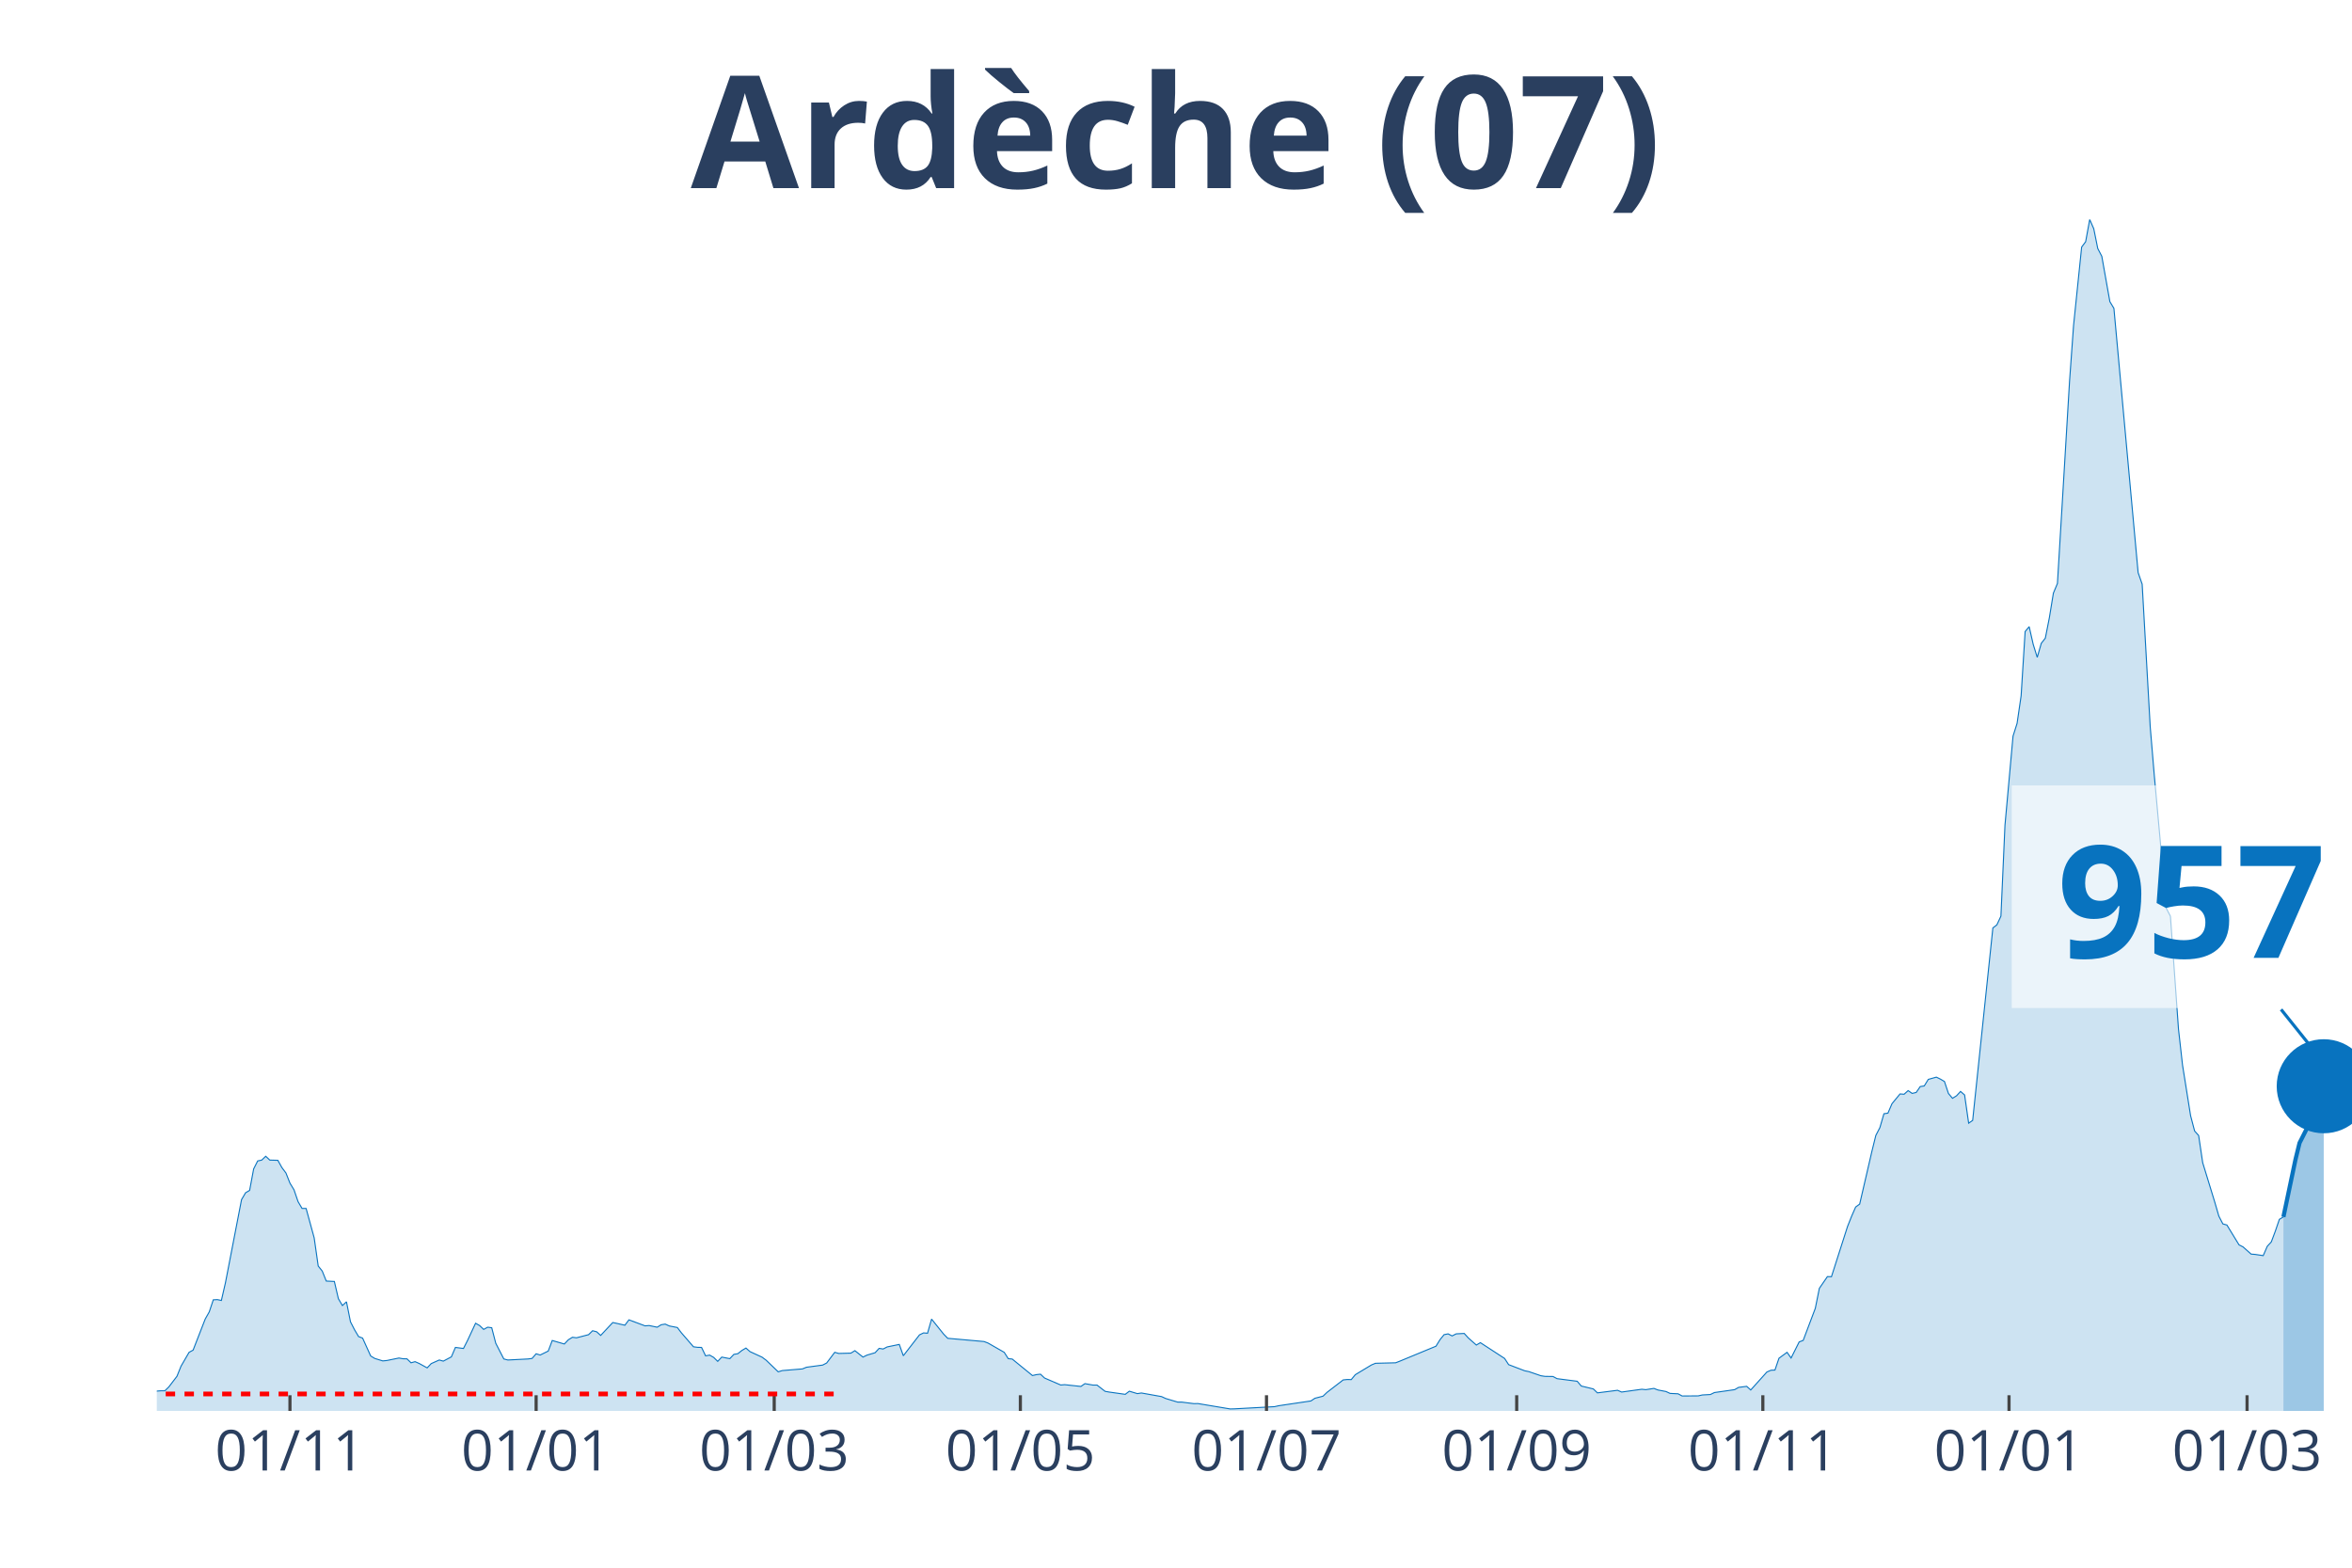
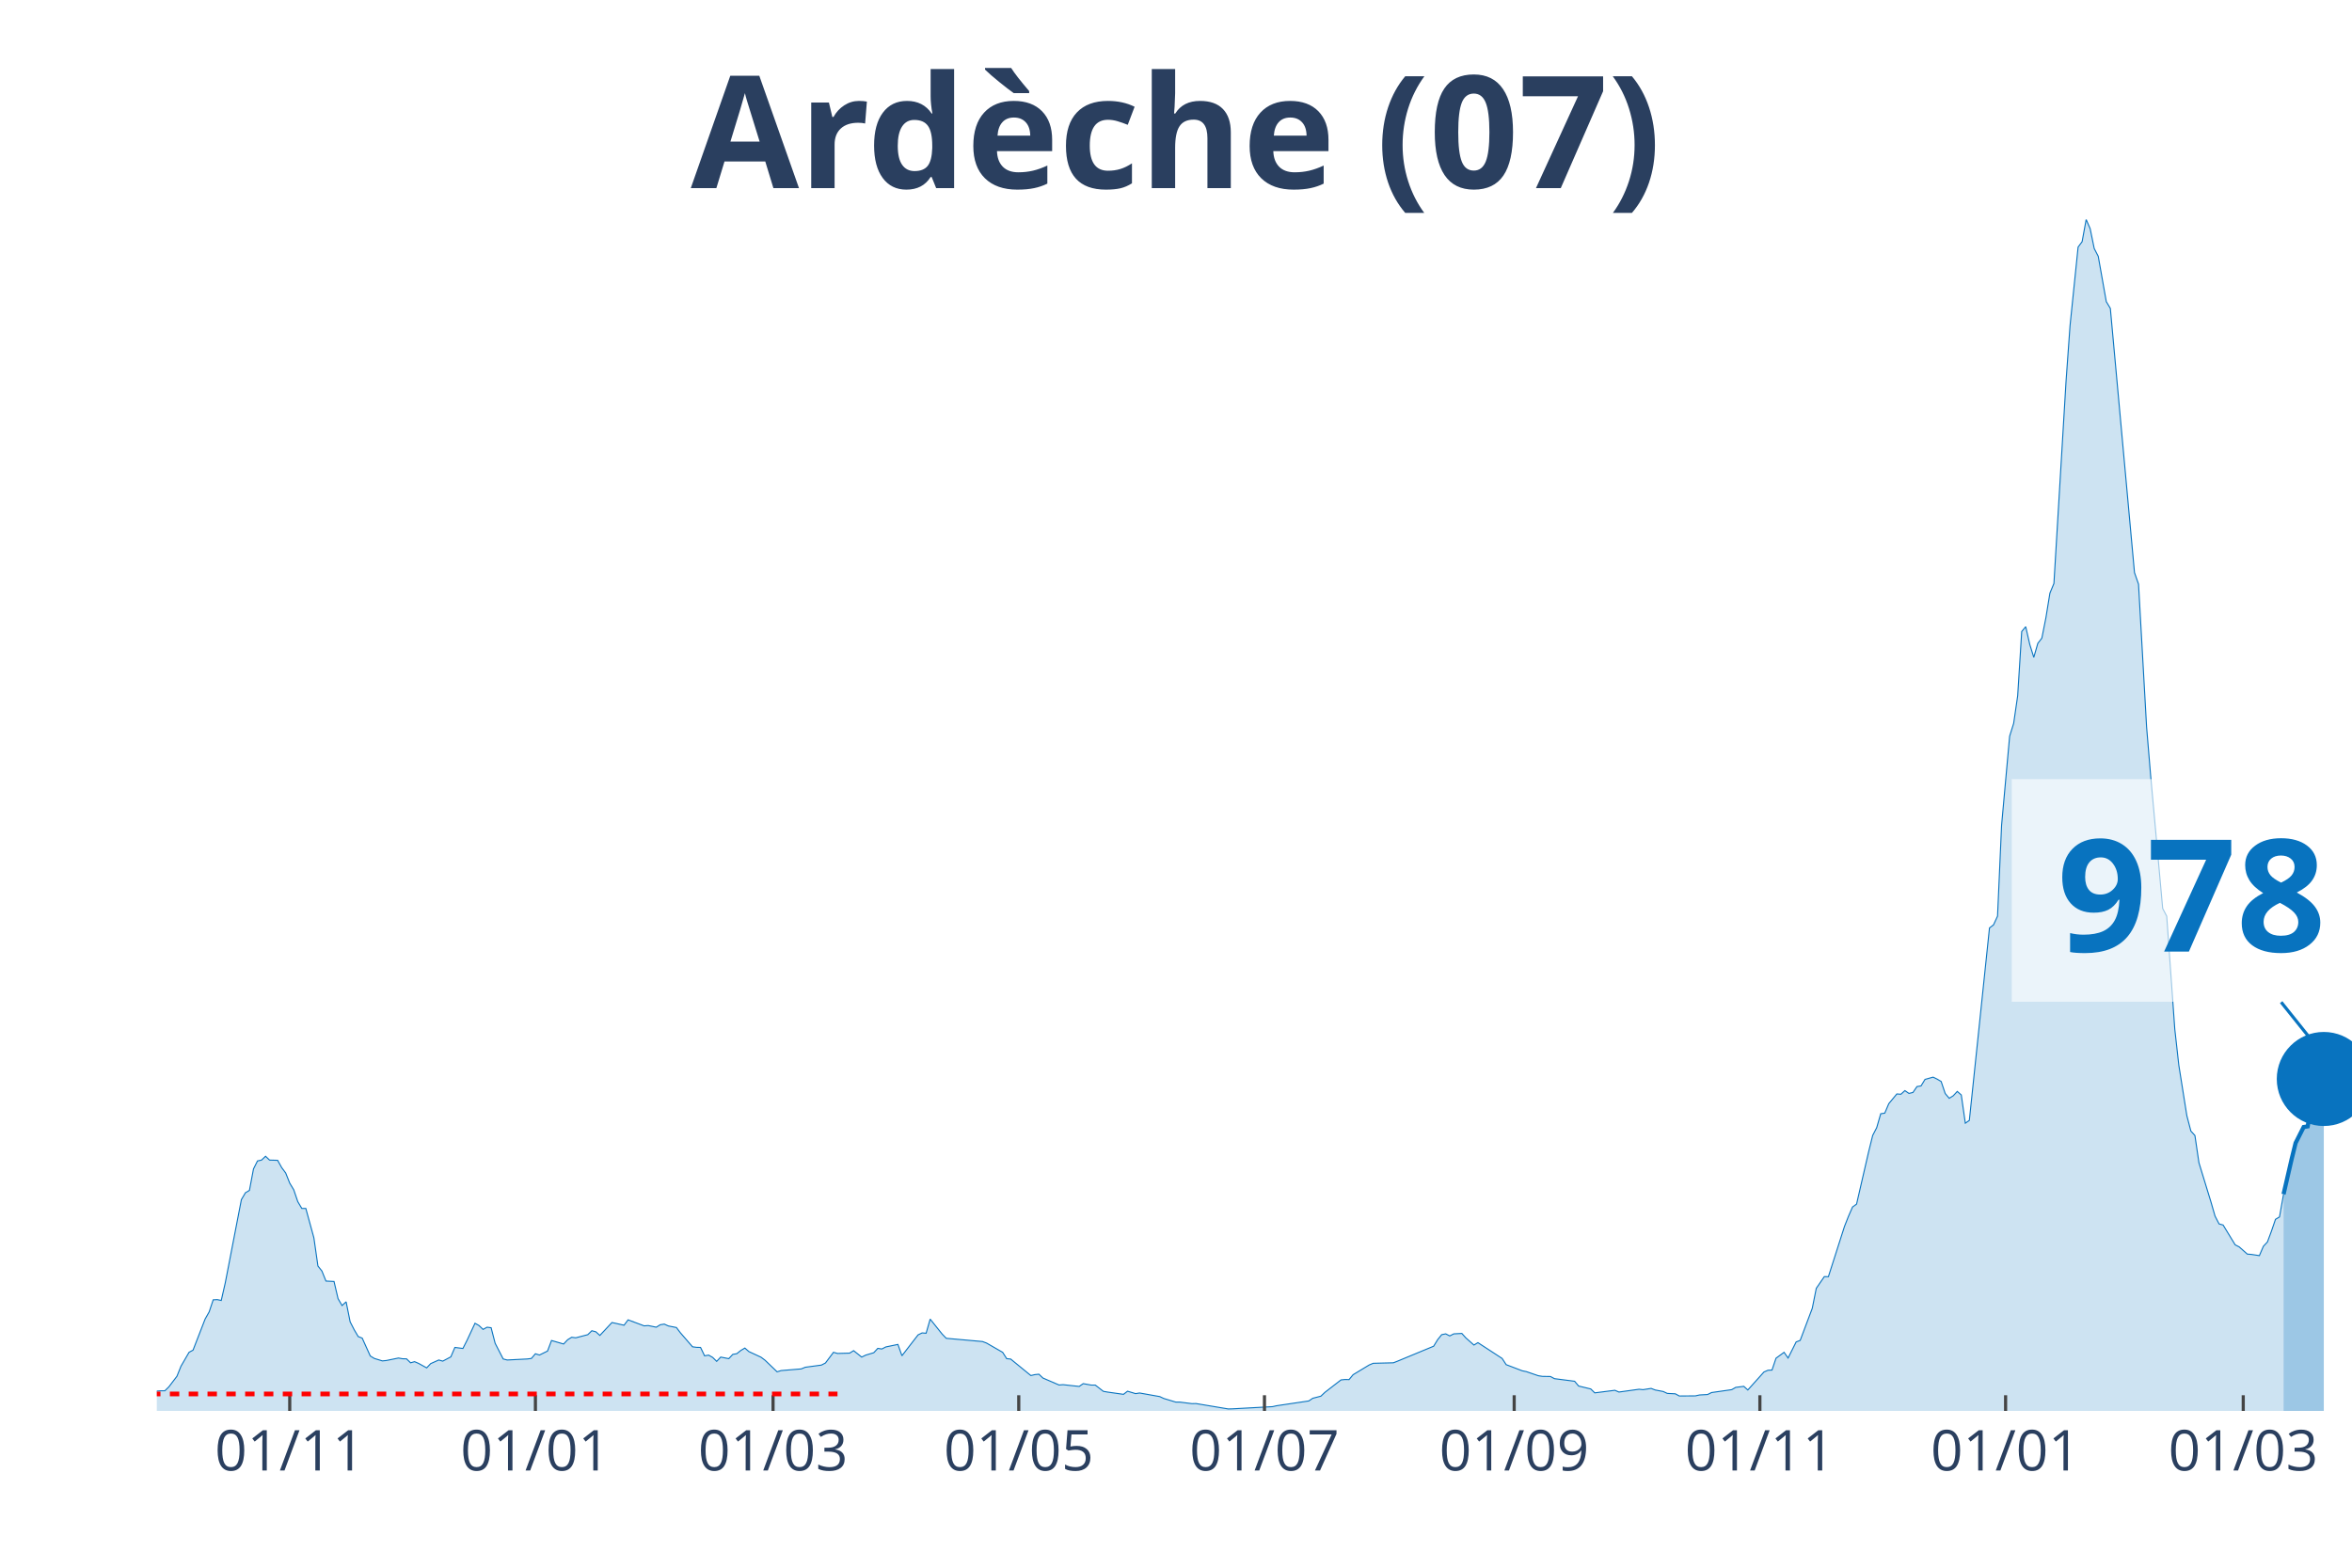
<svg xmlns="http://www.w3.org/2000/svg" class="main-svg" width="1125" height="750" style="" viewBox="0 0 750 500">
  <rect x="0" y="0" width="750" height="500" style="fill: rgb(0, 0, 0); fill-opacity: 0;" />
-   <defs id="defs-69b7c7">
+   <defs id="defs-27e20d">
    <g class="clips">
-       <clipPath id="clip69b7c7xyplot" class="plotclip">
+       <clipPath id="clip27e20dxyplot" class="plotclip">
        <rect width="700" height="380" />
      </clipPath>
-       <clipPath class="axesclip" id="clip69b7c7x">
+       <clipPath class="axesclip" id="clip27e20dx">
        <rect x="50" y="0" width="700" height="500" />
      </clipPath>
-       <clipPath class="axesclip" id="clip69b7c7y">
+       <clipPath class="axesclip" id="clip27e20dy">
        <rect x="0" y="70" width="750" height="380" />
      </clipPath>
-       <clipPath class="axesclip" id="clip69b7c7xy">
+       <clipPath class="axesclip" id="clip27e20dxy">
        <rect x="50" y="70" width="700" height="380" />
      </clipPath>
    </g>
    <g class="gradients" />
  </defs>
  <g class="bglayer">
    <rect class="bg" x="50" y="70" width="700" height="380" style="fill: rgb(0, 0, 0); fill-opacity: 0; stroke-width: 0;" />
  </g>
  <g class="layer-below">
    <g class="imagelayer" />
    <g class="shapelayer" />
  </g>
  <g class="cartesianlayer">
    <g class="subplot xy">
      <g class="layer-subplot">
        <g class="shapelayer" />
        <g class="imagelayer" />
      </g>
      <g class="gridlayer">
        <g class="x">
-           <path class="xgrid crisp" transform="translate(92.46,0)" d="M0,70v380" style="stroke: rgb(255, 255, 255); stroke-opacity: 1; stroke-width: 1px;" />
-           <path class="xgrid crisp" transform="translate(170.96,0)" d="M0,70v380" style="stroke: rgb(255, 255, 255); stroke-opacity: 1; stroke-width: 1px;" />
-           <path class="xgrid crisp" transform="translate(246.88,0)" d="M0,70v380" style="stroke: rgb(255, 255, 255); stroke-opacity: 1; stroke-width: 1px;" />
-           <path class="xgrid crisp" transform="translate(325.37,0)" d="M0,70v380" style="stroke: rgb(255, 255, 255); stroke-opacity: 1; stroke-width: 1px;" />
-           <path class="xgrid crisp" transform="translate(403.86,0)" d="M0,70v380" style="stroke: rgb(255, 255, 255); stroke-opacity: 1; stroke-width: 1px;" />
-           <path class="xgrid crisp" transform="translate(483.64,0)" d="M0,70v380" style="stroke: rgb(255, 255, 255); stroke-opacity: 1; stroke-width: 1px;" />
-           <path class="xgrid crisp" transform="translate(562.13,0)" d="M0,70v380" style="stroke: rgb(255, 255, 255); stroke-opacity: 1; stroke-width: 1px;" />
-           <path class="xgrid crisp" transform="translate(640.63,0)" d="M0,70v380" style="stroke: rgb(255, 255, 255); stroke-opacity: 1; stroke-width: 1px;" />
-           <path class="xgrid crisp" transform="translate(716.54,0)" d="M0,70v380" style="stroke: rgb(255, 255, 255); stroke-opacity: 1; stroke-width: 1px;" />
+           <path class="xgrid crisp" transform="translate(92.39,0)" d="M0,70v380" style="stroke: rgb(255, 255, 255); stroke-opacity: 1; stroke-width: 1px;" />
+           <path class="xgrid crisp" transform="translate(170.73,0)" d="M0,70v380" style="stroke: rgb(255, 255, 255); stroke-opacity: 1; stroke-width: 1px;" />
+           <path class="xgrid crisp" transform="translate(246.51,0)" d="M0,70v380" style="stroke: rgb(255, 255, 255); stroke-opacity: 1; stroke-width: 1px;" />
+           <path class="xgrid crisp" transform="translate(324.86,0)" d="M0,70v380" style="stroke: rgb(255, 255, 255); stroke-opacity: 1; stroke-width: 1px;" />
+           <path class="xgrid crisp" transform="translate(403.21,0)" d="M0,70v380" style="stroke: rgb(255, 255, 255); stroke-opacity: 1; stroke-width: 1px;" />
+           <path class="xgrid crisp" transform="translate(482.84,0)" d="M0,70v380" style="stroke: rgb(255, 255, 255); stroke-opacity: 1; stroke-width: 1px;" />
+           <path class="xgrid crisp" transform="translate(561.19,0)" d="M0,70v380" style="stroke: rgb(255, 255, 255); stroke-opacity: 1; stroke-width: 1px;" />
+           <path class="xgrid crisp" transform="translate(639.54,0)" d="M0,70v380" style="stroke: rgb(255, 255, 255); stroke-opacity: 1; stroke-width: 1px;" />
+           <path class="xgrid crisp" transform="translate(715.32,0)" d="M0,70v380" style="stroke: rgb(255, 255, 255); stroke-opacity: 1; stroke-width: 1px;" />
        </g>
        <g class="y" />
      </g>
      <g class="zerolinelayer" />
      <path class="xlines-below" />
      <path class="ylines-below" />
      <g class="overlines-below" />
      <g class="xaxislayer-below" />
      <g class="yaxislayer-below" />
      <g class="overaxes-below" />
-       <g class="plot" transform="translate(50, 70)" clip-path="url('#clip69b7c7xyplot')">
+       <g class="plot" transform="translate(50, 70)" clip-path="url('#clip27e20dxyplot')">
        <g class="scatterlayer mlayer">
-           <g class="trace scatter trace79d271" style="stroke-miterlimit: 2;">
+           <g class="trace scatter tracea73217" style="stroke-miterlimit: 2;">
            <g class="fills">
              <g>
-                 <path class="js-fill" d="M678.13,380L-175,380L-175,379.47L-146.69,379.44L-145.4,379.17L-127.39,379.77L-126.1,379.8L-46.32,378.11L-45.04,377.65L-24.45,376.49L-23.16,376.56L-19.3,376.29L-18.01,376.03L-5.15,375.9L-3.86,375.77L0,373.68L1.29,373.58L2.57,373.58L3.86,372.32L6.43,368.95L7.72,365.74L10.29,361.31L11.58,360.61L15.44,350.69L16.73,348.41L18.01,344.57L19.3,344.5L20.59,344.77L21.88,339.17L27.02,312.61L28.31,310.42L29.6,309.66L30.88,302.82L32.17,300.27L33.46,300L34.74,298.78L36.03,300L38.6,300.07L39.89,302.39L41.18,304.11L42.46,307.35L43.75,309.47L45.04,313.24L46.32,315.42L47.61,315.42L50.18,324.78L51.47,333.78L52.76,335.4L54.04,338.58L56.62,338.71L57.9,344.2L59.19,346.39L60.48,345.2L61.76,351.58L63.05,354.1L64.34,356.28L65.63,356.78L68.2,362.47L69.49,363.26L72.06,364.05L73.35,363.92L77.21,363.13L78.49,363.36L79.78,363.39L81.07,364.65L82.35,364.29L83.64,364.85L86.21,366.27L87.5,364.91L90.07,363.76L91.36,364.12L93.93,362.76L95.22,359.75L97.79,360.08L99.08,357.54L101.65,352.04L102.94,352.77L104.23,354L105.51,353.3L106.8,353.47L108.09,358.43L110.66,363.43L111.95,363.76L118.38,363.43L119.67,363.26L120.96,361.77L122.24,362.17L124.82,360.91L126.1,357.54L129.96,358.66L131.25,357.3L132.54,356.51L133.82,356.68L137.68,355.68L138.97,354.43L140.26,354.76L141.54,355.92L145.4,351.81L146.69,352.08L149.26,352.67L150.55,350.95L155.7,352.87L156.99,352.77L159.56,353.3L160.85,352.51L162.13,352.31L163.42,352.9L165.99,353.4L167.28,355.09L171.14,359.55L172.43,359.72L173.71,359.75L175,362.43L176.29,362.2L177.57,362.93L178.86,364.19L180.15,362.83L182.72,363.33L184.01,361.97L185.29,361.74L186.58,360.71L187.87,359.95L189.15,361.08L193.01,362.86L194.3,363.82L198.16,367.53L199.45,367.13L205.88,366.6L207.17,366.07L212.32,365.38L213.6,364.72L216.18,361.31L217.46,361.67L221.32,361.57L222.61,360.78L225.18,362.83L226.47,362.2L229.04,361.44L230.33,360.05L231.62,360.25L232.9,359.59L236.76,358.79L238.05,362.4L243.2,355.75L244.49,355.12L245.77,355.22L247.06,350.72L250.92,355.52L252.21,356.84L263.79,357.87L265.07,358.36L270.22,361.31L271.51,363.33L272.79,363.46L274.08,364.52L279.23,368.72L280.51,368.42L281.8,368.29L283.09,369.51L288.24,371.73L289.52,371.63L294.67,372.19L295.96,371.3L298.53,371.76L299.82,371.76L302.39,373.75L303.68,373.98L308.82,374.71L310.11,373.71L312.68,374.48L313.97,374.28L320.4,375.43L321.69,376.03L325.55,377.19L326.84,377.19L330.7,377.68L331.99,377.65L342.28,379.37L343.57,379.34L356.43,378.64L357.72,378.35L368.01,376.82L369.3,375.96L371.88,375.3L373.16,374.08L378.31,370.11L379.6,369.98L380.88,370.01L382.17,368.45L387.32,365.34L388.6,364.81L395.04,364.65L396.32,364.15L407.9,359.36L409.19,357.27L410.48,355.68L411.76,355.42L413.05,356.08L414.34,355.42L416.91,355.29L418.2,356.71L420.77,358.99L422.06,358.23L429.78,363.26L431.07,365.24L436.21,367.2L437.5,367.46L441.36,368.78L442.65,368.98L445.22,369.02L446.51,369.71L452.94,370.54L454.23,372.06L458.09,372.99L459.38,374.24L465.81,373.42L467.1,373.98L473.53,373.09L474.82,373.22L477.39,372.82L478.68,373.32L481.25,373.81L482.54,374.41L485.11,374.54L486.4,375.24L491.54,375.2L492.83,374.91L495.4,374.77L496.69,374.14L503.13,373.22L504.41,372.49L506.99,372.16L508.27,373.32L513.42,367.59L514.71,367.03L515.99,366.97L517.28,363.19L519.85,361.31L521.14,363.13L523.71,358L525,357.5L528.86,347.28L530.15,340.9L532.72,337.16L534.01,337.19L539.15,321.14L540.44,317.9L541.73,314.96L543.01,314.03L546.88,297.32L548.16,292.13L549.45,289.65L550.74,285.22L552.02,285.02L553.31,282.01L555.88,278.9L557.17,279L558.46,277.84L559.74,278.73L561.03,278.43L562.32,276.55L563.6,276.35L564.89,274.26L567.46,273.54L568.75,274.17L570.04,274.93L571.32,278.76L572.61,280.29L573.9,279.49L575.18,278.1L576.47,279.23L577.76,288.23L579.04,287.33L585.48,225.96L586.76,224.97L588.05,222.19L589.34,193.21L591.91,164.79L593.2,160.72L594.49,151.92L595.77,131.41L597.06,129.89L598.35,135.54L599.63,139.65L600.92,135.18L602.21,133.53L603.49,127.04L604.78,119.17L606.07,116.09L609.93,51.64L611.21,33.84L613.79,8.8L615.07,7.08L616.36,0L617.65,2.94L618.93,9.26L620.22,11.74L622.79,26.2L624.08,28.35L631.8,112.62L633.09,116.32L635.66,161.88L636.95,177.23L640.81,219.74L642.1,222.22L644.67,258.22L645.96,269.7L648.53,285.84L649.82,290.74L651.1,292.16L652.39,300.83L656.25,313.44L657.54,317.87L658.82,320.35L660.11,320.71L663.97,327.03L665.26,327.69L667.83,329.98L669.12,330.08L671.69,330.47L672.98,327.5L674.26,326.11L675.55,322.67L676.84,318.89L678.13,318.13" style="fill: rgb(8, 115, 191); fill-opacity: 0.2; stroke-width: 0;" />
+                 <path class="js-fill" d="M678.17,380L-174.68,380L-174.68,379.47L-146.42,379.44L-145.14,379.17L-127.16,379.77L-125.87,379.8L-46.24,378.11L-44.95,377.65L-24.4,376.49L-23.12,376.56L-19.27,376.29L-17.98,376.03L-5.14,375.9L-3.85,375.77L0,373.68L1.28,373.58L2.57,373.58L3.85,372.32L6.42,368.95L7.71,365.74L10.28,361.31L11.56,360.61L15.41,350.69L16.7,348.41L17.98,344.57L19.27,344.5L20.55,344.77L21.83,339.17L26.97,312.61L28.26,310.42L29.54,309.66L30.83,302.82L32.11,300.27L33.39,300L34.68,298.78L35.96,300L38.53,300.07L39.82,302.39L41.1,304.11L42.39,307.35L43.67,309.47L44.95,313.24L46.24,315.42L47.52,315.42L50.09,324.78L51.38,333.78L52.66,335.4L53.94,338.58L56.51,338.71L57.8,344.2L59.08,346.39L60.37,345.2L61.65,351.58L62.94,354.1L64.22,356.28L65.5,356.78L68.07,362.47L69.36,363.26L71.93,364.05L73.21,363.92L77.06,363.13L78.35,363.36L79.63,363.39L80.92,364.65L82.2,364.29L83.49,364.85L86.06,366.27L87.34,364.91L89.91,363.76L91.19,364.12L93.76,362.76L95.05,359.75L97.61,360.08L98.9,357.54L101.47,352.04L102.75,352.77L104.04,354L105.32,353.3L106.61,353.47L107.89,358.43L110.46,363.43L111.74,363.76L118.17,363.43L119.45,363.26L120.73,361.77L122.02,362.17L124.59,360.91L125.87,357.54L129.72,358.66L131.01,357.3L132.29,356.51L133.58,356.68L137.43,355.68L138.72,354.43L140,354.76L141.28,355.92L145.14,351.81L146.42,352.08L148.99,352.67L150.28,350.95L155.41,352.87L156.7,352.77L159.27,353.3L160.55,352.51L161.83,352.31L163.12,352.9L165.69,353.4L166.97,355.09L170.83,359.55L172.11,359.72L173.39,359.75L174.68,362.43L175.96,362.2L177.25,362.93L178.53,364.19L179.82,362.83L182.39,363.33L183.67,361.97L184.95,361.74L186.24,360.71L187.52,359.95L188.81,361.08L192.66,362.86L193.94,363.82L197.8,367.53L199.08,367.13L205.5,366.6L206.79,366.07L211.93,365.38L213.21,364.72L215.78,361.31L217.06,361.67L220.92,361.57L222.2,360.78L224.77,362.83L226.06,362.2L228.62,361.44L229.91,360.05L231.19,360.25L232.48,359.59L236.33,358.79L237.61,362.4L242.75,355.75L244.04,355.12L245.32,355.22L246.61,350.72L250.46,355.52L251.74,356.84L263.3,357.87L264.59,358.36L269.72,361.31L271.01,363.33L272.29,363.46L273.58,364.52L278.72,368.72L280,368.42L281.28,368.29L282.57,369.51L287.71,371.73L288.99,371.63L294.13,372.19L295.41,371.3L297.98,371.76L299.27,371.76L301.83,373.75L303.12,373.98L308.26,374.71L309.54,373.71L312.11,374.48L313.39,374.28L319.82,375.43L321.1,376.03L324.95,377.19L326.24,377.19L330.09,377.68L331.38,377.65L341.65,379.37L342.94,379.34L355.78,378.64L357.06,378.35L367.34,376.82L368.62,375.96L371.19,375.3L372.48,374.08L377.61,370.11L378.9,369.98L380.18,370.01L381.47,368.45L386.61,365.34L387.89,364.81L394.31,364.65L395.6,364.15L407.16,359.36L408.44,357.27L409.72,355.68L411.01,355.42L412.29,356.08L413.58,355.42L416.15,355.29L417.43,356.71L420,358.99L421.28,358.23L428.99,363.26L430.28,365.24L435.41,367.2L436.7,367.46L440.55,368.78L441.83,368.98L444.4,369.02L445.69,369.71L452.11,370.54L453.39,372.06L457.25,372.99L458.53,374.24L464.95,373.42L466.24,373.98L472.66,373.09L473.94,373.22L476.51,372.82L477.8,373.32L480.37,373.81L481.65,374.41L484.22,374.54L485.5,375.24L490.64,375.2L491.93,374.91L494.5,374.77L495.78,374.14L502.2,373.22L503.49,372.49L506.06,372.16L507.34,373.32L512.48,367.59L513.76,367.03L515.05,366.97L516.33,363.19L518.9,361.31L520.18,363.13L522.75,358L524.04,357.5L527.89,347.28L529.17,340.9L531.74,337.16L533.03,337.19L538.17,321.14L539.45,317.9L540.73,314.96L542.02,314.03L545.87,297.32L547.16,292.13L548.44,289.65L549.72,285.22L551.01,285.02L552.29,282.01L554.86,278.9L556.15,279L557.43,277.84L558.72,278.73L560,278.43L561.28,276.55L562.57,276.35L563.85,274.26L566.42,273.54L567.71,274.17L568.99,274.93L570.28,278.76L571.56,280.29L572.84,279.49L574.13,278.1L575.41,279.23L576.7,288.23L577.98,287.33L584.4,225.96L585.69,224.97L586.97,222.19L588.26,193.21L590.83,164.79L592.11,160.72L593.39,151.92L594.68,131.41L595.96,129.89L597.25,135.54L598.53,139.65L599.82,135.18L601.1,133.53L602.39,127.04L603.67,119.17L604.95,116.09L608.81,51.64L610.09,33.84L612.66,8.8L613.94,7.08L615.23,0L616.51,2.94L617.8,9.26L619.08,11.74L621.65,26.2L622.94,28.35L630.64,112.62L631.93,116.32L634.5,161.88L635.78,177.23L639.63,219.74L640.92,222.22L643.49,258.22L644.77,269.7L647.34,285.84L648.62,290.74L649.91,292.16L651.19,300.83L655.05,313.44L656.33,317.87L657.61,320.35L658.9,320.71L662.75,327.03L664.04,327.69L666.61,329.98L667.89,330.08L670.46,330.47L671.74,327.5L673.03,326.11L674.31,322.67L675.6,318.89L676.88,318.13L678.17,310.89" style="fill: rgb(8, 115, 191); fill-opacity: 0.2; stroke-width: 0;" />
              </g>
            </g>
            <g class="errorbars" />
            <g class="lines">
-               <path class="js-line" d="M-175,379.47L-146.69,379.44L-145.4,379.17L-127.39,379.77L-126.1,379.8L-46.32,378.11L-45.04,377.65L-24.45,376.49L-23.16,376.56L-19.3,376.29L-18.01,376.03L-5.15,375.9L-3.86,375.77L0,373.68L1.29,373.58L2.57,373.58L3.86,372.32L6.43,368.95L7.72,365.74L10.29,361.31L11.58,360.61L15.44,350.69L16.73,348.41L18.01,344.57L19.3,344.5L20.59,344.77L21.88,339.17L27.02,312.61L28.31,310.42L29.6,309.66L30.88,302.82L32.17,300.27L33.46,300L34.74,298.78L36.03,300L38.6,300.07L39.89,302.39L41.18,304.11L42.46,307.35L43.75,309.47L45.04,313.24L46.32,315.42L47.61,315.42L50.18,324.78L51.47,333.78L52.76,335.4L54.04,338.58L56.62,338.71L57.9,344.2L59.19,346.39L60.48,345.2L61.76,351.58L63.05,354.1L64.34,356.28L65.63,356.78L68.2,362.47L69.49,363.26L72.06,364.05L73.35,363.92L77.21,363.13L78.49,363.36L79.78,363.39L81.07,364.65L82.35,364.29L83.64,364.85L86.21,366.27L87.5,364.91L90.07,363.76L91.36,364.12L93.93,362.76L95.22,359.75L97.79,360.08L99.08,357.54L101.65,352.04L102.94,352.77L104.23,354L105.51,353.3L106.8,353.47L108.09,358.43L110.66,363.43L111.95,363.76L118.38,363.43L119.67,363.26L120.96,361.77L122.24,362.17L124.82,360.91L126.1,357.54L129.96,358.66L131.25,357.3L132.54,356.51L133.82,356.68L137.68,355.68L138.97,354.43L140.26,354.76L141.54,355.92L145.4,351.81L146.69,352.08L149.26,352.67L150.55,350.95L155.7,352.87L156.99,352.77L159.56,353.3L160.85,352.51L162.13,352.31L163.42,352.9L165.99,353.4L167.28,355.09L171.14,359.55L172.43,359.72L173.71,359.75L175,362.43L176.29,362.2L177.57,362.93L178.86,364.19L180.15,362.83L182.72,363.33L184.01,361.97L185.29,361.74L186.58,360.71L187.87,359.95L189.15,361.08L193.01,362.86L194.3,363.82L198.16,367.53L199.45,367.13L205.88,366.6L207.17,366.07L212.32,365.38L213.6,364.72L216.18,361.31L217.46,361.67L221.32,361.57L222.61,360.78L225.18,362.83L226.47,362.2L229.04,361.44L230.33,360.05L231.62,360.25L232.9,359.59L236.76,358.79L238.05,362.4L243.2,355.75L244.49,355.12L245.77,355.22L247.06,350.72L250.92,355.52L252.21,356.84L263.79,357.87L265.07,358.36L270.22,361.31L271.51,363.33L272.79,363.46L274.08,364.52L279.23,368.72L280.51,368.42L281.8,368.29L283.09,369.51L288.24,371.73L289.52,371.63L294.67,372.19L295.96,371.3L298.53,371.76L299.82,371.76L302.39,373.75L303.68,373.98L308.82,374.71L310.11,373.71L312.68,374.48L313.97,374.28L320.4,375.43L321.69,376.03L325.55,377.19L326.84,377.19L330.7,377.68L331.99,377.65L342.28,379.37L343.57,379.34L356.43,378.64L357.72,378.35L368.01,376.82L369.3,375.96L371.88,375.3L373.16,374.08L378.31,370.11L379.6,369.98L380.88,370.01L382.17,368.45L387.32,365.34L388.6,364.81L395.04,364.65L396.32,364.15L407.9,359.36L409.19,357.27L410.48,355.68L411.76,355.42L413.05,356.08L414.34,355.42L416.91,355.29L418.2,356.71L420.77,358.99L422.06,358.23L429.78,363.26L431.07,365.24L436.21,367.2L437.5,367.46L441.36,368.78L442.65,368.98L445.22,369.02L446.51,369.71L452.94,370.54L454.23,372.06L458.09,372.99L459.38,374.24L465.81,373.42L467.1,373.98L473.53,373.09L474.82,373.22L477.39,372.82L478.68,373.32L481.25,373.81L482.54,374.41L485.11,374.54L486.4,375.24L491.54,375.2L492.83,374.91L495.4,374.77L496.69,374.14L503.13,373.22L504.41,372.49L506.99,372.16L508.27,373.32L513.42,367.59L514.71,367.03L515.99,366.97L517.28,363.19L519.85,361.31L521.14,363.13L523.71,358L525,357.5L528.86,347.28L530.15,340.9L532.72,337.16L534.01,337.19L539.15,321.14L540.44,317.9L541.73,314.96L543.01,314.03L546.88,297.32L548.16,292.13L549.45,289.65L550.74,285.22L552.02,285.02L553.31,282.01L555.88,278.9L557.17,279L558.46,277.84L559.74,278.73L561.03,278.43L562.32,276.55L563.6,276.35L564.89,274.26L567.46,273.54L568.75,274.17L570.04,274.93L571.32,278.76L572.61,280.29L573.9,279.49L575.18,278.1L576.47,279.23L577.76,288.23L579.04,287.33L585.48,225.96L586.76,224.97L588.05,222.19L589.34,193.21L591.91,164.79L593.2,160.72L594.49,151.92L595.77,131.41L597.06,129.89L598.35,135.54L599.63,139.65L600.92,135.18L602.21,133.53L603.49,127.04L604.78,119.17L606.07,116.09L609.93,51.64L611.21,33.84L613.79,8.8L615.07,7.08L616.36,0L617.65,2.94L618.93,9.26L620.22,11.74L622.79,26.2L624.08,28.35L631.8,112.62L633.09,116.32L635.66,161.88L636.95,177.23L640.81,219.74L642.1,222.22L644.67,258.22L645.96,269.7L648.53,285.84L649.82,290.74L651.1,292.16L652.39,300.83L656.25,313.44L657.54,317.87L658.82,320.35L660.11,320.71L663.97,327.03L665.26,327.69L667.83,329.98L669.12,330.08L671.69,330.47L672.98,327.5L674.26,326.11L675.55,322.67L676.84,318.89L678.13,318.13" style="vector-effect: non-scaling-stroke; fill: none; stroke: rgb(8, 115, 191); stroke-opacity: 1; stroke-width: 0.5px; opacity: 1;" />
+               <path class="js-line" d="M-174.68,379.47L-146.42,379.44L-145.14,379.17L-127.16,379.77L-125.87,379.8L-46.24,378.11L-44.95,377.65L-24.4,376.49L-23.12,376.56L-19.27,376.29L-17.98,376.03L-5.14,375.9L-3.85,375.77L0,373.68L1.28,373.58L2.57,373.58L3.85,372.32L6.42,368.95L7.71,365.74L10.28,361.31L11.56,360.61L15.41,350.69L16.7,348.41L17.98,344.57L19.27,344.5L20.55,344.77L21.83,339.17L26.97,312.61L28.26,310.42L29.54,309.66L30.83,302.82L32.11,300.27L33.39,300L34.68,298.78L35.96,300L38.53,300.07L39.82,302.39L41.1,304.11L42.39,307.35L43.67,309.47L44.95,313.24L46.24,315.42L47.52,315.42L50.09,324.78L51.38,333.78L52.66,335.4L53.94,338.58L56.51,338.71L57.8,344.2L59.08,346.39L60.37,345.2L61.65,351.58L62.94,354.1L64.22,356.28L65.5,356.78L68.07,362.47L69.36,363.26L71.93,364.05L73.21,363.92L77.06,363.13L78.35,363.36L79.63,363.39L80.92,364.65L82.2,364.29L83.49,364.85L86.06,366.27L87.34,364.91L89.91,363.76L91.19,364.12L93.76,362.76L95.05,359.75L97.61,360.08L98.9,357.54L101.47,352.04L102.75,352.77L104.04,354L105.32,353.3L106.61,353.47L107.89,358.43L110.46,363.43L111.74,363.76L118.17,363.43L119.45,363.26L120.73,361.77L122.02,362.17L124.59,360.91L125.87,357.54L129.72,358.66L131.01,357.3L132.29,356.51L133.58,356.68L137.43,355.68L138.72,354.43L140,354.76L141.28,355.92L145.14,351.81L146.42,352.08L148.99,352.67L150.28,350.95L155.41,352.87L156.7,352.77L159.27,353.3L160.55,352.51L161.83,352.31L163.12,352.9L165.69,353.4L166.97,355.09L170.83,359.55L172.11,359.72L173.39,359.75L174.68,362.43L175.96,362.2L177.25,362.93L178.53,364.19L179.82,362.83L182.39,363.33L183.67,361.97L184.95,361.74L186.24,360.71L187.52,359.95L188.81,361.08L192.66,362.86L193.94,363.82L197.8,367.53L199.08,367.13L205.5,366.6L206.79,366.07L211.93,365.38L213.21,364.72L215.78,361.31L217.06,361.67L220.92,361.57L222.2,360.78L224.77,362.83L226.06,362.2L228.62,361.44L229.91,360.05L231.19,360.25L232.48,359.59L236.33,358.79L237.61,362.4L242.75,355.75L244.04,355.12L245.32,355.22L246.61,350.72L250.46,355.52L251.74,356.84L263.3,357.87L264.59,358.36L269.72,361.31L271.01,363.33L272.29,363.46L273.58,364.52L278.72,368.72L280,368.42L281.28,368.29L282.57,369.51L287.71,371.73L288.99,371.63L294.13,372.19L295.41,371.3L297.98,371.76L299.27,371.76L301.83,373.75L303.12,373.98L308.26,374.71L309.54,373.71L312.11,374.48L313.39,374.28L319.82,375.43L321.1,376.03L324.95,377.19L326.24,377.19L330.09,377.68L331.38,377.65L341.65,379.37L342.94,379.34L355.78,378.64L357.06,378.35L367.34,376.82L368.62,375.96L371.19,375.3L372.48,374.08L377.61,370.11L378.9,369.98L380.18,370.01L381.47,368.45L386.61,365.34L387.89,364.81L394.31,364.65L395.6,364.15L407.16,359.36L408.44,357.27L409.72,355.68L411.01,355.42L412.29,356.08L413.58,355.42L416.15,355.29L417.43,356.71L420,358.99L421.28,358.23L428.99,363.26L430.28,365.24L435.41,367.2L436.7,367.46L440.55,368.78L441.83,368.98L444.4,369.02L445.69,369.71L452.11,370.54L453.39,372.06L457.25,372.99L458.53,374.24L464.95,373.42L466.24,373.98L472.66,373.09L473.94,373.22L476.51,372.82L477.8,373.32L480.37,373.81L481.65,374.41L484.22,374.54L485.5,375.24L490.64,375.2L491.93,374.91L494.5,374.77L495.78,374.14L502.2,373.22L503.49,372.49L506.06,372.16L507.34,373.32L512.48,367.59L513.76,367.03L515.05,366.97L516.33,363.19L518.9,361.31L520.18,363.13L522.75,358L524.04,357.5L527.89,347.28L529.17,340.9L531.74,337.16L533.03,337.19L538.17,321.14L539.45,317.9L540.73,314.96L542.02,314.03L545.87,297.32L547.16,292.13L548.44,289.65L549.72,285.22L551.01,285.02L552.29,282.01L554.86,278.9L556.15,279L557.43,277.84L558.72,278.73L560,278.43L561.28,276.55L562.57,276.35L563.85,274.26L566.42,273.54L567.71,274.17L568.99,274.93L570.28,278.76L571.56,280.29L572.84,279.49L574.13,278.1L575.41,279.23L576.7,288.23L577.98,287.33L584.4,225.96L585.69,224.97L586.97,222.19L588.26,193.21L590.83,164.79L592.11,160.72L593.39,151.92L594.68,131.41L595.96,129.89L597.25,135.54L598.53,139.65L599.82,135.18L601.1,133.53L602.39,127.04L603.67,119.17L604.95,116.09L608.81,51.64L610.09,33.84L612.66,8.8L613.94,7.08L615.23,0L616.51,2.94L617.8,9.26L619.08,11.74L621.65,26.2L622.94,28.35L630.64,112.62L631.93,116.32L634.5,161.88L635.78,177.23L639.63,219.74L640.92,222.22L643.49,258.22L644.77,269.7L647.34,285.84L648.62,290.74L649.91,292.16L651.19,300.83L655.05,313.44L656.33,317.87L657.61,320.35L658.9,320.71L662.75,327.03L664.04,327.69L666.61,329.98L667.89,330.08L670.46,330.47L671.74,327.5L673.03,326.11L674.31,322.67L675.6,318.89L676.88,318.13L678.17,310.89" style="vector-effect: non-scaling-stroke; fill: none; stroke: rgb(8, 115, 191); stroke-opacity: 1; stroke-width: 0.5px; opacity: 1;" />
            </g>
            <g class="points" />
            <g class="text" />
          </g>
-           <g class="trace scatter tracef0b083" style="stroke-miterlimit: 2;">
+           <g class="trace scatter trace3591e1" style="stroke-miterlimit: 2;">
            <g class="fills">
              <g>
-                 <path class="js-fill" d="M690.99,380L678.13,380L678.13,318.13L681.99,299.77L683.27,294.54L685.85,289.45L687.13,289.25L688.42,282.01L689.71,280.48L690.99,276.45" style="fill: rgb(8, 115, 191); fill-opacity: 0.4; stroke-width: 0;" />
+                 <path class="js-fill" d="M691.01,380L678.17,380L678.17,310.89L680.73,299.77L682.02,294.54L684.59,289.45L685.87,289.25L687.16,282.01L688.44,280.45L691.01,274.13" style="fill: rgb(8, 115, 191); fill-opacity: 0.4; stroke-width: 0;" />
              </g>
            </g>
            <g class="errorbars" />
            <g class="lines">
-               <path class="js-line" d="M678.13,318.13L681.99,299.77L683.27,294.54L685.85,289.45L687.13,289.25L688.42,282.01L689.71,280.48L690.99,276.45" style="vector-effect: non-scaling-stroke; fill: none; stroke: rgb(8, 115, 191); stroke-opacity: 1; stroke-width: 2px; opacity: 1;" />
+               <path class="js-line" d="M678.17,310.89L680.73,299.77L682.02,294.54L684.59,289.45L685.87,289.25L687.16,282.01L688.44,280.45L691.01,274.13" style="vector-effect: non-scaling-stroke; fill: none; stroke: rgb(8, 115, 191); stroke-opacity: 1; stroke-width: 2px; opacity: 1;" />
            </g>
            <g class="points" />
            <g class="text" />
          </g>
-           <g class="trace scatter traced40b9e" style="stroke-miterlimit: 2; opacity: 1;">
+           <g class="trace scatter tracee5270d" style="stroke-miterlimit: 2; opacity: 1;">
            <g class="fills" />
            <g class="errorbars" />
            <g class="lines" />
            <g class="points">
-               <path class="point" transform="translate(690.99,276.45)" d="M15,0A15,15 0 1,1 0,-15A15,15 0 0,1 15,0Z" style="opacity: 1; stroke-width: 0px; fill: rgb(8, 115, 191); fill-opacity: 1;" />
+               <path class="point" transform="translate(691.01,274.13)" d="M15,0A15,15 0 1,1 0,-15A15,15 0 0,1 15,0Z" style="opacity: 1; stroke-width: 0px; fill: rgb(8, 115, 191); fill-opacity: 1;" />
            </g>
            <g class="text" />
          </g>
        </g>
      </g>
      <g class="overplot" />
      <path class="xlines-above crisp" style="fill: none; stroke-width: 1px; stroke: rgb(0, 0, 0); stroke-opacity: 0;" d="" />
      <path class="ylines-above crisp" style="fill: none;" d="M0,0" />
      <g class="overlines-above" />
      <g class="xaxislayer-above">
-         <path class="xtick ticks crisp" d="M0,450v-5" transform="translate(92.46,0)" style="stroke: rgb(68, 68, 68); stroke-opacity: 1; stroke-width: 1px;" />
-         <path class="xtick ticks crisp" d="M0,450v-5" transform="translate(170.96,0)" style="stroke: rgb(68, 68, 68); stroke-opacity: 1; stroke-width: 1px;" />
-         <path class="xtick ticks crisp" d="M0,450v-5" transform="translate(246.88,0)" style="stroke: rgb(68, 68, 68); stroke-opacity: 1; stroke-width: 1px;" />
-         <path class="xtick ticks crisp" d="M0,450v-5" transform="translate(325.37,0)" style="stroke: rgb(68, 68, 68); stroke-opacity: 1; stroke-width: 1px;" />
-         <path class="xtick ticks crisp" d="M0,450v-5" transform="translate(403.86,0)" style="stroke: rgb(68, 68, 68); stroke-opacity: 1; stroke-width: 1px;" />
-         <path class="xtick ticks crisp" d="M0,450v-5" transform="translate(483.64,0)" style="stroke: rgb(68, 68, 68); stroke-opacity: 1; stroke-width: 1px;" />
-         <path class="xtick ticks crisp" d="M0,450v-5" transform="translate(562.13,0)" style="stroke: rgb(68, 68, 68); stroke-opacity: 1; stroke-width: 1px;" />
-         <path class="xtick ticks crisp" d="M0,450v-5" transform="translate(640.63,0)" style="stroke: rgb(68, 68, 68); stroke-opacity: 1; stroke-width: 1px;" />
-         <path class="xtick ticks crisp" d="M0,450v-5" transform="translate(716.54,0)" style="stroke: rgb(68, 68, 68); stroke-opacity: 1; stroke-width: 1px;" />
+         <path class="xtick ticks crisp" d="M0,450v-5" transform="translate(92.39,0)" style="stroke: rgb(68, 68, 68); stroke-opacity: 1; stroke-width: 1px;" />
+         <path class="xtick ticks crisp" d="M0,450v-5" transform="translate(170.73,0)" style="stroke: rgb(68, 68, 68); stroke-opacity: 1; stroke-width: 1px;" />
+         <path class="xtick ticks crisp" d="M0,450v-5" transform="translate(246.51,0)" style="stroke: rgb(68, 68, 68); stroke-opacity: 1; stroke-width: 1px;" />
+         <path class="xtick ticks crisp" d="M0,450v-5" transform="translate(324.86,0)" style="stroke: rgb(68, 68, 68); stroke-opacity: 1; stroke-width: 1px;" />
+         <path class="xtick ticks crisp" d="M0,450v-5" transform="translate(403.21,0)" style="stroke: rgb(68, 68, 68); stroke-opacity: 1; stroke-width: 1px;" />
+         <path class="xtick ticks crisp" d="M0,450v-5" transform="translate(482.84,0)" style="stroke: rgb(68, 68, 68); stroke-opacity: 1; stroke-width: 1px;" />
+         <path class="xtick ticks crisp" d="M0,450v-5" transform="translate(561.19,0)" style="stroke: rgb(68, 68, 68); stroke-opacity: 1; stroke-width: 1px;" />
+         <path class="xtick ticks crisp" d="M0,450v-5" transform="translate(639.54,0)" style="stroke: rgb(68, 68, 68); stroke-opacity: 1; stroke-width: 1px;" />
+         <path class="xtick ticks crisp" d="M0,450v-5" transform="translate(715.32,0)" style="stroke: rgb(68, 68, 68); stroke-opacity: 1; stroke-width: 1px;" />
        <g class="xtick">
-           <text text-anchor="middle" x="0" y="469" transform="translate(92.46,0)" style="font-family: 'Open Sans', verdana, arial, sans-serif; font-size: 18px; fill: rgb(42, 63, 95); fill-opacity: 1; white-space: pre;">01/11</text>
+           <text text-anchor="middle" x="0" y="469" transform="translate(92.39,0)" style="font-family: 'Open Sans', verdana, arial, sans-serif; font-size: 18px; fill: rgb(42, 63, 95); fill-opacity: 1; white-space: pre;">01/11</text>
        </g>
        <g class="xtick">
-           <text text-anchor="middle" x="0" y="469" transform="translate(170.96,0)" style="font-family: 'Open Sans', verdana, arial, sans-serif; font-size: 18px; fill: rgb(42, 63, 95); fill-opacity: 1; white-space: pre;">01/01</text>
+           <text text-anchor="middle" x="0" y="469" transform="translate(170.73,0)" style="font-family: 'Open Sans', verdana, arial, sans-serif; font-size: 18px; fill: rgb(42, 63, 95); fill-opacity: 1; white-space: pre;">01/01</text>
        </g>
        <g class="xtick">
-           <text text-anchor="middle" x="0" y="469" transform="translate(246.88,0)" style="font-family: 'Open Sans', verdana, arial, sans-serif; font-size: 18px; fill: rgb(42, 63, 95); fill-opacity: 1; white-space: pre;">01/03</text>
+           <text text-anchor="middle" x="0" y="469" transform="translate(246.51,0)" style="font-family: 'Open Sans', verdana, arial, sans-serif; font-size: 18px; fill: rgb(42, 63, 95); fill-opacity: 1; white-space: pre;">01/03</text>
        </g>
        <g class="xtick">
-           <text text-anchor="middle" x="0" y="469" transform="translate(325.37,0)" style="font-family: 'Open Sans', verdana, arial, sans-serif; font-size: 18px; fill: rgb(42, 63, 95); fill-opacity: 1; white-space: pre;">01/05</text>
+           <text text-anchor="middle" x="0" y="469" transform="translate(324.86,0)" style="font-family: 'Open Sans', verdana, arial, sans-serif; font-size: 18px; fill: rgb(42, 63, 95); fill-opacity: 1; white-space: pre;">01/05</text>
        </g>
        <g class="xtick">
-           <text text-anchor="middle" x="0" y="469" transform="translate(403.86,0)" style="font-family: 'Open Sans', verdana, arial, sans-serif; font-size: 18px; fill: rgb(42, 63, 95); fill-opacity: 1; white-space: pre;">01/07</text>
+           <text text-anchor="middle" x="0" y="469" transform="translate(403.21,0)" style="font-family: 'Open Sans', verdana, arial, sans-serif; font-size: 18px; fill: rgb(42, 63, 95); fill-opacity: 1; white-space: pre;">01/07</text>
        </g>
        <g class="xtick">
-           <text text-anchor="middle" x="0" y="469" transform="translate(483.64,0)" style="font-family: 'Open Sans', verdana, arial, sans-serif; font-size: 18px; fill: rgb(42, 63, 95); fill-opacity: 1; white-space: pre;">01/09</text>
+           <text text-anchor="middle" x="0" y="469" transform="translate(482.84,0)" style="font-family: 'Open Sans', verdana, arial, sans-serif; font-size: 18px; fill: rgb(42, 63, 95); fill-opacity: 1; white-space: pre;">01/09</text>
        </g>
        <g class="xtick">
-           <text text-anchor="middle" x="0" y="469" transform="translate(562.13,0)" style="font-family: 'Open Sans', verdana, arial, sans-serif; font-size: 18px; fill: rgb(42, 63, 95); fill-opacity: 1; white-space: pre;">01/11</text>
+           <text text-anchor="middle" x="0" y="469" transform="translate(561.19,0)" style="font-family: 'Open Sans', verdana, arial, sans-serif; font-size: 18px; fill: rgb(42, 63, 95); fill-opacity: 1; white-space: pre;">01/11</text>
        </g>
        <g class="xtick">
-           <text text-anchor="middle" x="0" y="469" transform="translate(640.63,0)" style="font-family: 'Open Sans', verdana, arial, sans-serif; font-size: 18px; fill: rgb(42, 63, 95); fill-opacity: 1; white-space: pre;">01/01</text>
+           <text text-anchor="middle" x="0" y="469" transform="translate(639.54,0)" style="font-family: 'Open Sans', verdana, arial, sans-serif; font-size: 18px; fill: rgb(42, 63, 95); fill-opacity: 1; white-space: pre;">01/01</text>
        </g>
        <g class="xtick">
-           <text text-anchor="middle" x="0" y="469" transform="translate(716.54,0)" style="font-family: 'Open Sans', verdana, arial, sans-serif; font-size: 18px; fill: rgb(42, 63, 95); fill-opacity: 1; white-space: pre;">01/03</text>
+           <text text-anchor="middle" x="0" y="469" transform="translate(715.32,0)" style="font-family: 'Open Sans', verdana, arial, sans-serif; font-size: 18px; fill: rgb(42, 63, 95); fill-opacity: 1; white-space: pre;">01/03</text>
        </g>
      </g>
      <g class="yaxislayer-above" />
      <g class="overaxes-above" />
    </g>
  </g>
  <g class="polarlayer" />
  <g class="ternarylayer" />
  <g class="geolayer" />
  <g class="funnelarealayer" />
  <g class="pielayer" />
  <g class="treemaplayer" />
  <g class="sunburstlayer" />
  <g class="glimages" />
-   <defs id="topdefs-69b7c7">
+   <defs id="topdefs-27e20d">
    <g class="clips" />
  </defs>
  <g class="layer-above">
    <g class="imagelayer" />
    <g class="shapelayer">
-       <path data-index="0" fill-rule="evenodd" d="M-673.16,444.59L267.46,444.59" clip-path="url('#clip69b7c7xy')" style="opacity: 1; stroke: rgb(255, 0, 0); stroke-opacity: 1; fill: rgb(0, 0, 0); fill-opacity: 0; stroke-dasharray: 3px, 3px; stroke-width: 1.5px;" />
+       <path data-index="0" fill-rule="evenodd" d="M-671.83,444.59L267.06,444.59" clip-path="url('#clip27e20dxy')" style="opacity: 1; stroke: rgb(255, 0, 0); stroke-opacity: 1; fill: rgb(0, 0, 0); fill-opacity: 0; stroke-dasharray: 3px, 3px; stroke-width: 1.5px;" />
    </g>
  </g>
  <g class="infolayer">
    <g class="g-gtitle">
      <text class="gtitle" x="375" y="25" text-anchor="middle" dy="0.7em" style="font-family: 'Open Sans', verdana, arial, sans-serif; font-size: 50px; fill: rgb(42, 63, 95); opacity: 1; font-weight: normal; white-space: pre;">
        <tspan style="font-weight:bold">Ardèche (07)</tspan>
      </text>
    </g>
    <g class="g-xtitle" />
    <g class="annotation" data-index="0" style="opacity: 1;">
-       <g class="annotation-text-g" transform="rotate(0,698.99,286.45)">
-         <g class="cursor-pointer" transform="translate(641, 250)">
+       <g class="annotation-text-g" transform="rotate(0,699.01,284.13)">
+         <g class="cursor-pointer" transform="translate(641, 248)">
          <rect class="bg" x="0.5" y="0.5" width="115" height="71" style="stroke-width: 1px; stroke: rgb(0, 0, 0); stroke-opacity: 0; fill: rgb(255, 255, 255); fill-opacity: 0.6;" />
          <text class="annotation-text" text-anchor="middle" x="57.812" y="55.5" style="font-family: 'Open Sans', verdana, arial, sans-serif; font-size: 50px; fill: rgb(8, 115, 191); fill-opacity: 1; white-space: pre;">
-             <tspan style="font-weight:bold">957 </tspan>
+             <tspan style="font-weight:bold">978 </tspan>
          </text>
        </g>
      </g>
      <g class="annotation-arrow-g" style="opacity: 1;">
-         <path d="M727.39,321.95L738.99,336.45" style="stroke-width: 1px; stroke: rgb(8, 115, 191); stroke-opacity: 1; stroke-dasharray: 0px, 0px, 18.569px, 18.569px;" />
+         <path d="M727.41,319.63L739.01,334.13" style="stroke-width: 1px; stroke: rgb(8, 115, 191); stroke-opacity: 1; stroke-dasharray: 0px, 0px, 18.569px, 18.569px;" />
      </g>
    </g>
  </g>
</svg>
